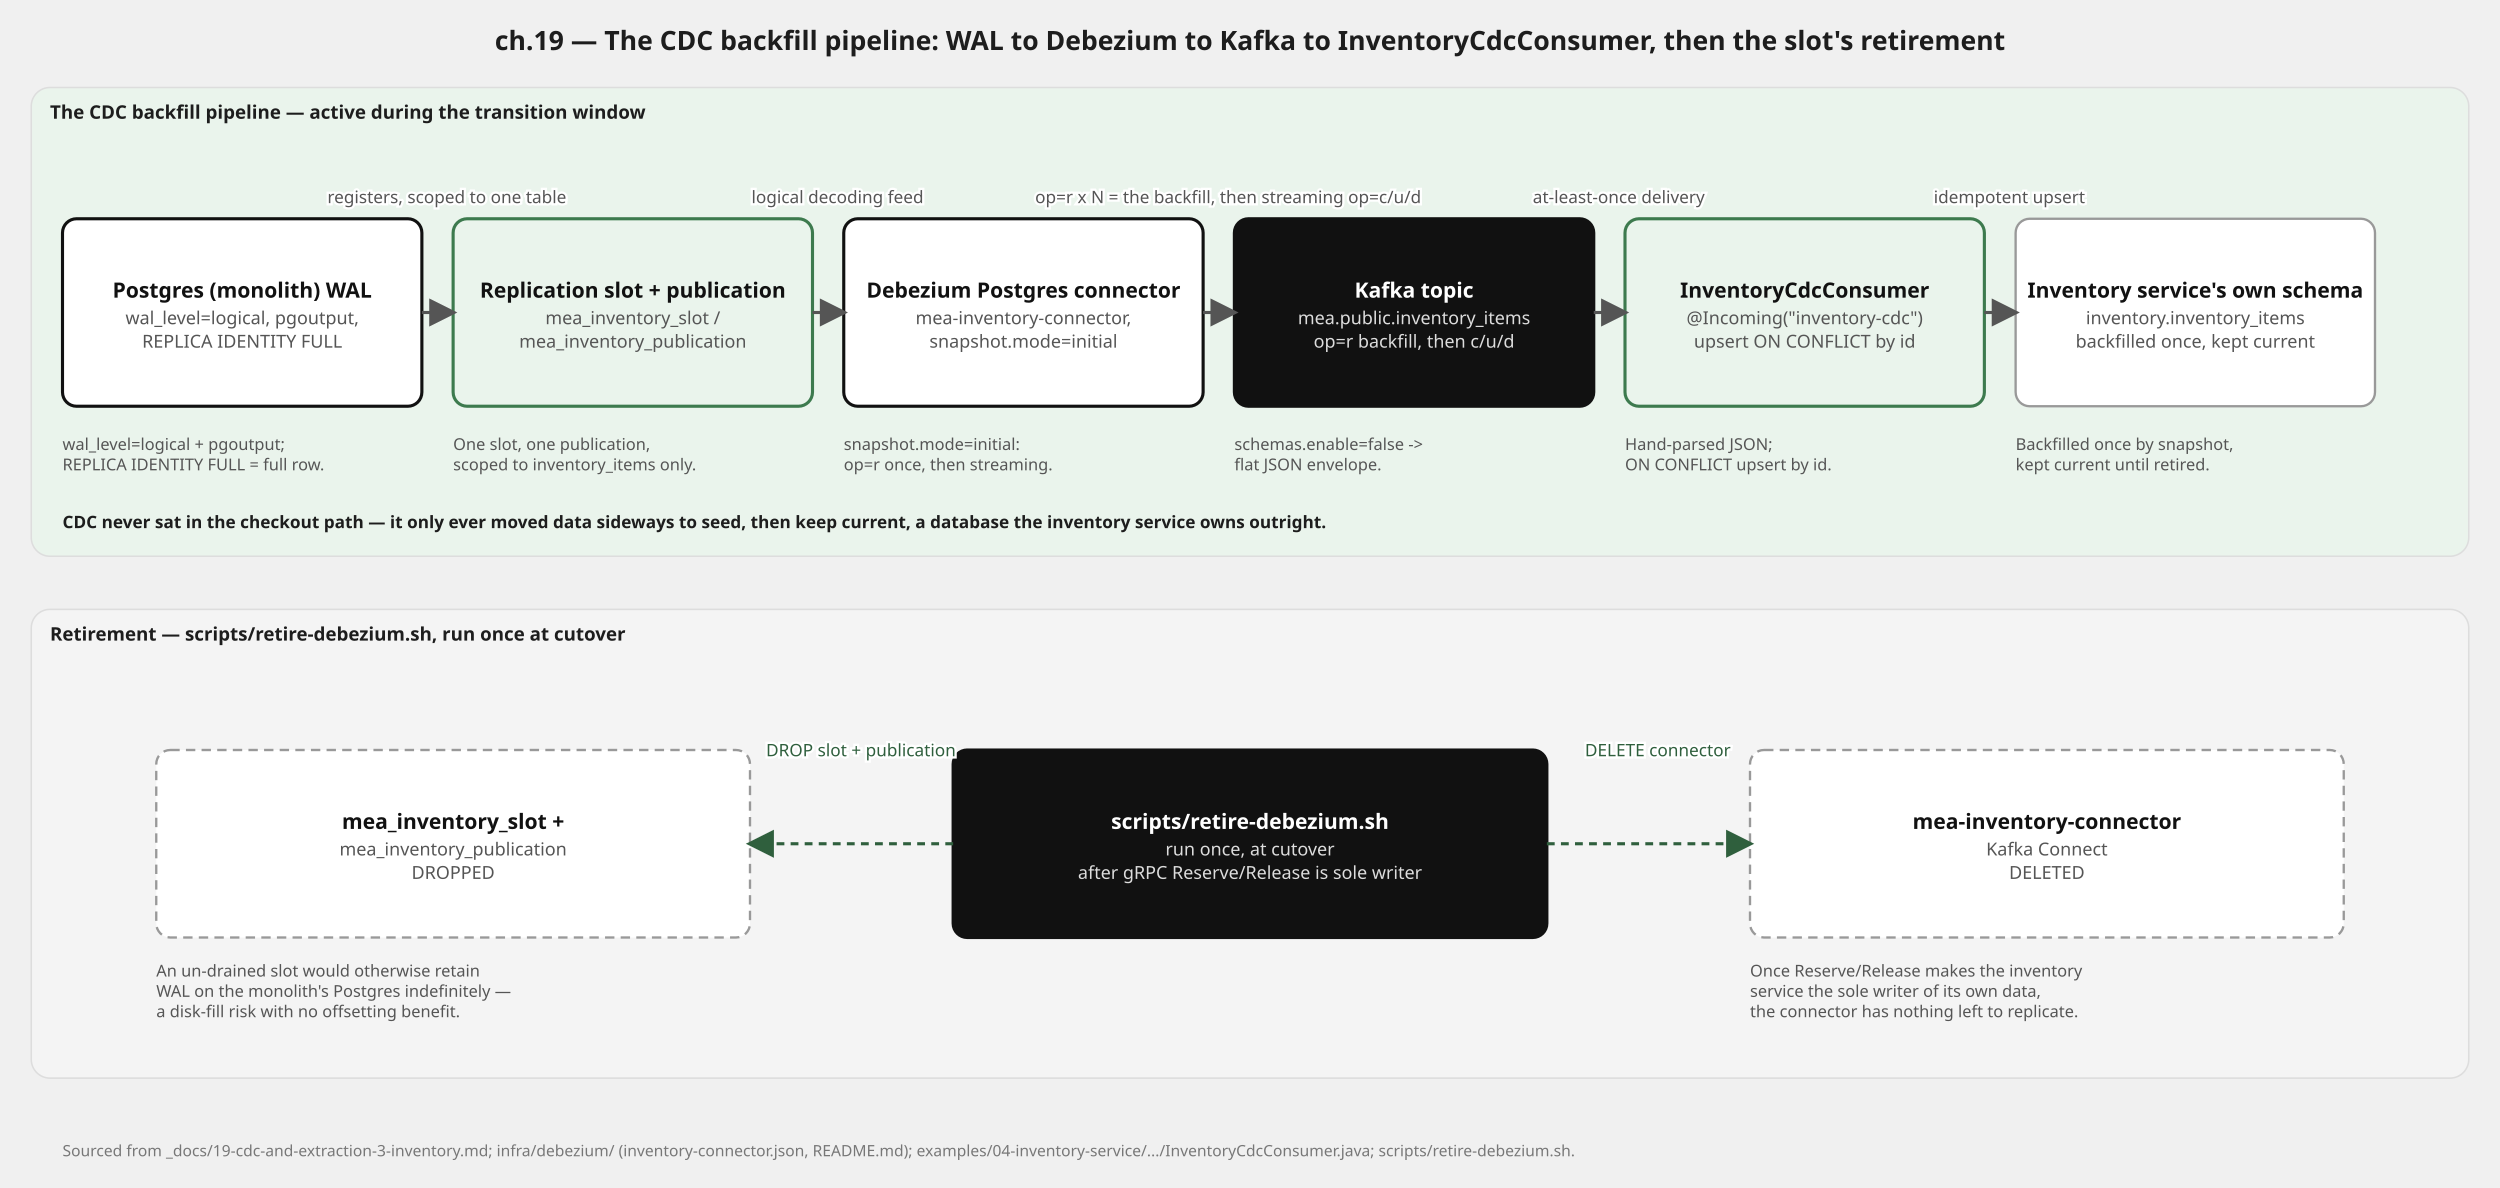
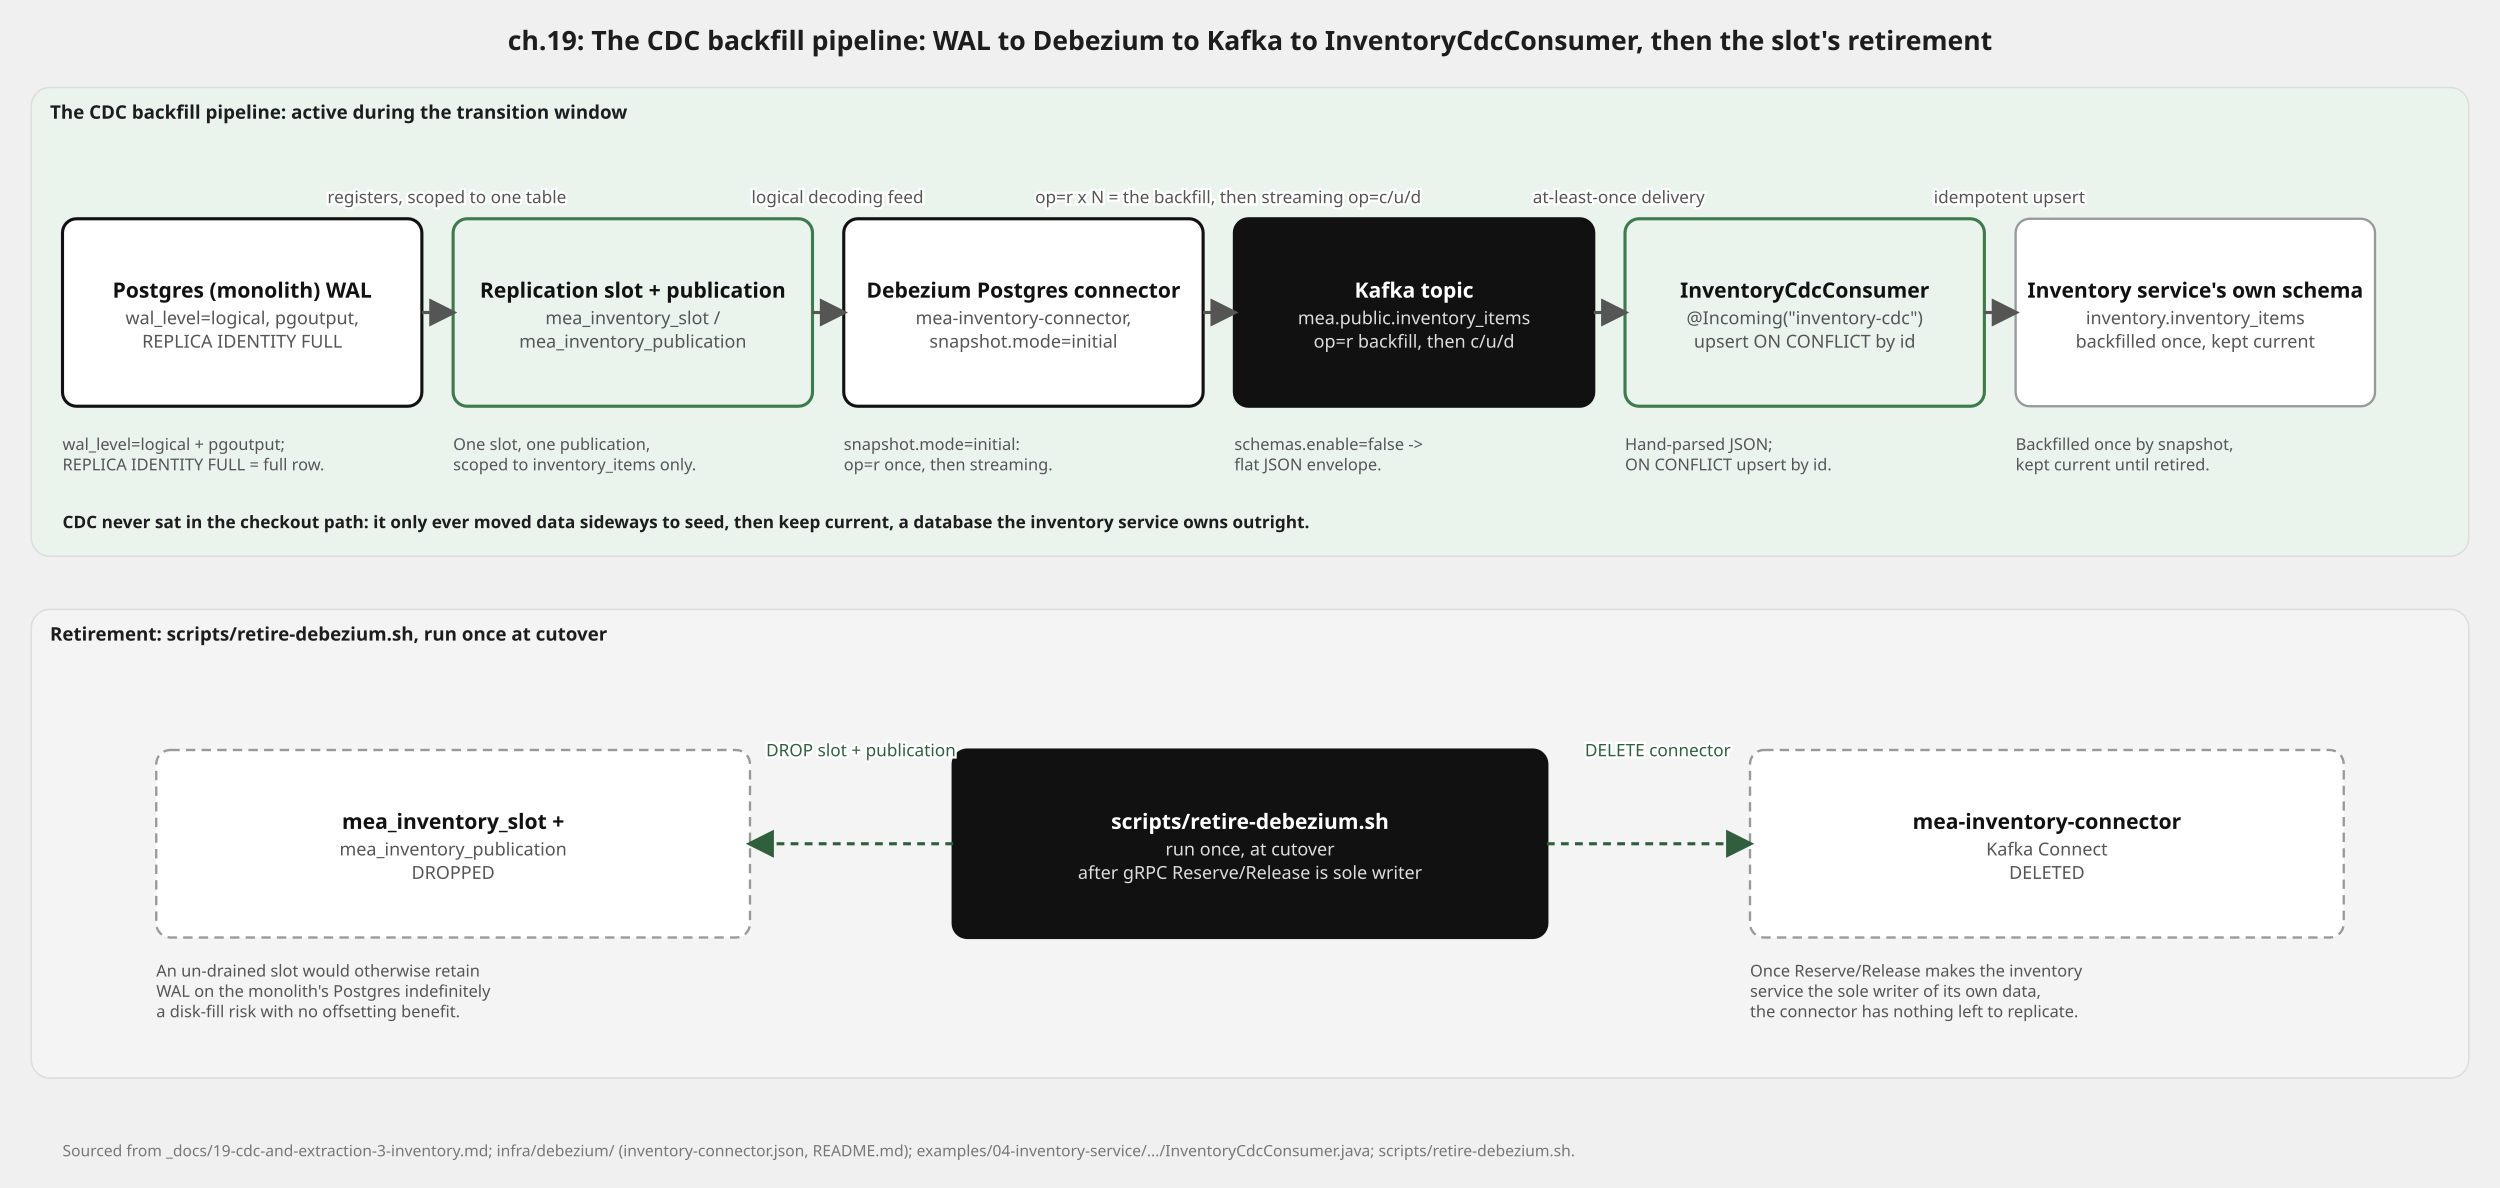
<svg xmlns="http://www.w3.org/2000/svg" viewBox="0 0 1600 760" font-family="'Red Hat Text', system-ui, sans-serif" role="img">
  <defs>
    <marker id="a" viewBox="0 0 10 10" refX="8.5" refY="5" markerWidth="9" markerHeight="9" orient="auto-start-reverse">
      <path d="M0,0 L10,5 L0,10 z" fill="#555" />
    </marker>
    <marker id="am" viewBox="0 0 10 10" refX="8.5" refY="5" markerWidth="9" markerHeight="9" orient="auto-start-reverse">
      <path d="M0,0 L10,5 L0,10 z" fill="#2f5f3d" />
    </marker>
  </defs>
  <rect x="20" y="56" width="1560" height="300" rx="12" fill="#eaf4ec" stroke="#ddd" />
-   <text x="32" y="76" font-size="12" font-weight="700" fill="#1d1d1d">The CDC backfill pipeline — active during the transition window</text>
+   <text x="32" y="76" font-size="12" font-weight="700" fill="#1d1d1d">The CDC backfill pipeline: active during the transition window</text>
  <rect x="20" y="390" width="1560" height="300" rx="12" fill="#f4f4f4" stroke="#ddd" />
-   <text x="32" y="410" font-size="12" font-weight="700" fill="#1d1d1d">Retirement — scripts/retire-debezium.sh, run once at cutover</text>
+   <text x="32" y="410" font-size="12" font-weight="700" fill="#1d1d1d">Retirement: scripts/retire-debezium.sh, run once at cutover</text>
  <rect x="40" y="140" width="230" height="120" rx="9" fill="#ffffff" stroke="#111111" stroke-width="2" />
  <text x="155.0" y="190.5" font-size="13.5" font-weight="700" fill="#111111" text-anchor="middle">Postgres (monolith) WAL</text>
  <text x="155.0" y="207.5" font-size="11.5" fill="#555555" text-anchor="middle">wal_level=logical, pgoutput,</text>
  <text x="155.0" y="222.5" font-size="11.5" fill="#555555" text-anchor="middle">REPLICA IDENTITY FULL</text>
  <rect x="290" y="140" width="230" height="120" rx="9" fill="#eaf4ec" stroke="#3d7a4e" stroke-width="2" />
  <text x="405.0" y="190.5" font-size="13.5" font-weight="700" fill="#111111" text-anchor="middle">Replication slot + publication</text>
  <text x="405.0" y="207.5" font-size="11.5" fill="#555555" text-anchor="middle">mea_inventory_slot /</text>
  <text x="405.0" y="222.5" font-size="11.5" fill="#555555" text-anchor="middle">mea_inventory_publication</text>
  <rect x="540" y="140" width="230" height="120" rx="9" fill="#ffffff" stroke="#111111" stroke-width="2" />
  <text x="655.0" y="190.5" font-size="13.5" font-weight="700" fill="#111111" text-anchor="middle">Debezium Postgres connector</text>
  <text x="655.0" y="207.5" font-size="11.5" fill="#555555" text-anchor="middle">mea-inventory-connector,</text>
  <text x="655.0" y="222.5" font-size="11.5" fill="#555555" text-anchor="middle">snapshot.mode=initial</text>
  <rect x="790" y="140" width="230" height="120" rx="9" fill="#111111" stroke="#111111" stroke-width="2" />
  <text x="905.0" y="190.5" font-size="13.5" font-weight="700" fill="#ffffff" text-anchor="middle">Kafka topic</text>
  <text x="905.0" y="207.5" font-size="11.5" fill="#dddddd" text-anchor="middle">mea.public.inventory_items</text>
  <text x="905.0" y="222.5" font-size="11.5" fill="#dddddd" text-anchor="middle">op=r backfill, then c/u/d</text>
  <rect x="1040" y="140" width="230" height="120" rx="9" fill="#eaf4ec" stroke="#3d7a4e" stroke-width="2" />
  <text x="1155.0" y="190.5" font-size="13.5" font-weight="700" fill="#111111" text-anchor="middle">InventoryCdcConsumer</text>
  <text x="1155.0" y="207.5" font-size="11.5" fill="#555555" text-anchor="middle">@Incoming("inventory-cdc")</text>
  <text x="1155.0" y="222.5" font-size="11.5" fill="#555555" text-anchor="middle">upsert ON CONFLICT by id</text>
  <rect x="1290" y="140" width="230" height="120" rx="9" fill="#ffffff" stroke="#999999" stroke-width="1.5" />
  <text x="1405.0" y="190.5" font-size="13.5" font-weight="700" fill="#111111" text-anchor="middle">Inventory service's own schema</text>
  <text x="1405.0" y="207.5" font-size="11.5" fill="#555555" text-anchor="middle">inventory.inventory_items</text>
  <text x="1405.0" y="222.5" font-size="11.5" fill="#555555" text-anchor="middle">backfilled once, kept current</text>
  <rect x="100" y="480" width="380" height="120" rx="9" fill="#ffffff" stroke="#999999" stroke-width="1.5" stroke-dasharray="6 4" />
  <text x="290.0" y="530.5" font-size="13.5" font-weight="700" fill="#111111" text-anchor="middle">mea_inventory_slot +</text>
  <text x="290.0" y="547.5" font-size="11.5" fill="#555555" text-anchor="middle">mea_inventory_publication</text>
  <text x="290.0" y="562.5" font-size="11.5" fill="#555555" text-anchor="middle">DROPPED</text>
  <rect x="610" y="480" width="380" height="120" rx="9" fill="#111111" stroke="#111111" stroke-width="2" />
  <text x="800.0" y="530.5" font-size="13.5" font-weight="700" fill="#ffffff" text-anchor="middle">scripts/retire-debezium.sh</text>
  <text x="800.0" y="547.5" font-size="11.5" fill="#dddddd" text-anchor="middle">run once, at cutover</text>
  <text x="800.0" y="562.5" font-size="11.5" fill="#dddddd" text-anchor="middle">after gRPC Reserve/Release is sole writer</text>
  <rect x="1120" y="480" width="380" height="120" rx="9" fill="#ffffff" stroke="#999999" stroke-width="1.5" stroke-dasharray="6 4" />
  <text x="1310.0" y="530.5" font-size="13.5" font-weight="700" fill="#111111" text-anchor="middle">mea-inventory-connector</text>
  <text x="1310.0" y="547.5" font-size="11.5" fill="#555555" text-anchor="middle">Kafka Connect</text>
  <text x="1310.0" y="562.5" font-size="11.5" fill="#555555" text-anchor="middle">DELETED</text>
  <path d="M270.0,200.0 L290.0,200.0" fill="none" stroke="#555" stroke-width="2" marker-end="url(#a)" />
  <text x="286.0" y="130.0" font-size="11" fill="#ffffff" stroke="#ffffff" stroke-width="3" paint-order="stroke" text-anchor="middle">registers, scoped to one table</text>
  <text x="286.0" y="130.0" font-size="11" fill="#555" text-anchor="middle">registers, scoped to one table</text>
  <path d="M520.0,200.0 L540.0,200.0" fill="none" stroke="#555" stroke-width="2" marker-end="url(#a)" />
  <text x="536.0" y="130.0" font-size="11" fill="#ffffff" stroke="#ffffff" stroke-width="3" paint-order="stroke" text-anchor="middle">logical decoding feed</text>
  <text x="536.0" y="130.0" font-size="11" fill="#555" text-anchor="middle">logical decoding feed</text>
  <path d="M770.0,200.0 L790.0,200.0" fill="none" stroke="#555" stroke-width="2" marker-end="url(#a)" />
  <text x="786.0" y="130.0" font-size="11" fill="#ffffff" stroke="#ffffff" stroke-width="3" paint-order="stroke" text-anchor="middle">op=r x N = the backfill, then streaming op=c/u/d</text>
  <text x="786.0" y="130.0" font-size="11" fill="#555" text-anchor="middle">op=r x N = the backfill, then streaming op=c/u/d</text>
  <path d="M1020.0,200.0 L1040.0,200.0" fill="none" stroke="#555" stroke-width="2" marker-end="url(#a)" />
  <text x="1036.0" y="130.0" font-size="11" fill="#ffffff" stroke="#ffffff" stroke-width="3" paint-order="stroke" text-anchor="middle">at-least-once delivery</text>
  <text x="1036.0" y="130.0" font-size="11" fill="#555" text-anchor="middle">at-least-once delivery</text>
  <path d="M1270.0,200.0 L1290.0,200.0" fill="none" stroke="#555" stroke-width="2" marker-end="url(#a)" />
  <text x="1286.0" y="130.0" font-size="11" fill="#ffffff" stroke="#ffffff" stroke-width="3" paint-order="stroke" text-anchor="middle">idempotent upsert</text>
  <text x="1286.0" y="130.0" font-size="11" fill="#555" text-anchor="middle">idempotent upsert</text>
  <path d="M610.0,540.0 L480.0,540.0" fill="none" stroke="#2f5f3d" stroke-width="2" stroke-dasharray="5 4" marker-end="url(#am)" />
  <text x="551.0" y="484.0" font-size="11" fill="#ffffff" stroke="#ffffff" stroke-width="3" paint-order="stroke" text-anchor="middle">DROP slot + publication</text>
  <text x="551.0" y="484.0" font-size="11" fill="#2f5f3d" text-anchor="middle">DROP slot + publication</text>
  <path d="M990.0,540.0 L1120.0,540.0" fill="none" stroke="#2f5f3d" stroke-width="2" stroke-dasharray="5 4" marker-end="url(#am)" />
  <text x="1061.0" y="484.0" font-size="11" fill="#ffffff" stroke="#ffffff" stroke-width="3" paint-order="stroke" text-anchor="middle">DELETE connector</text>
  <text x="1061.0" y="484.0" font-size="11" fill="#2f5f3d" text-anchor="middle">DELETE connector</text>
-   <text x="800.0" y="32" font-size="17" fill="#1d1d1d" text-anchor="middle" font-weight="700">ch.19 — The CDC backfill pipeline: WAL to Debezium to Kafka to InventoryCdcConsumer, then the slot's retirement</text>
+   <text x="800.0" y="32" font-size="17" fill="#1d1d1d" text-anchor="middle" font-weight="700">ch.19: The CDC backfill pipeline: WAL to Debezium to Kafka to InventoryCdcConsumer, then the slot's retirement</text>
  <text x="40" y="288" font-size="10.5" fill="#555555" text-anchor="start">wal_level=logical + pgoutput;</text>
  <text x="40" y="301" font-size="10.5" fill="#555555" text-anchor="start">REPLICA IDENTITY FULL = full row.</text>
  <text x="290" y="288" font-size="10.5" fill="#555555" text-anchor="start">One slot, one publication,</text>
  <text x="290" y="301" font-size="10.5" fill="#555555" text-anchor="start">scoped to inventory_items only.</text>
  <text x="540" y="288" font-size="10.5" fill="#555555" text-anchor="start">snapshot.mode=initial:</text>
  <text x="540" y="301" font-size="10.5" fill="#555555" text-anchor="start">op=r once, then streaming.</text>
  <text x="790" y="288" font-size="10.5" fill="#555555" text-anchor="start">schemas.enable=false -&gt;</text>
  <text x="790" y="301" font-size="10.5" fill="#555555" text-anchor="start">flat JSON envelope.</text>
  <text x="1040" y="288" font-size="10.5" fill="#555555" text-anchor="start">Hand-parsed JSON;</text>
  <text x="1040" y="301" font-size="10.5" fill="#555555" text-anchor="start">ON CONFLICT upsert by id.</text>
  <text x="1290" y="288" font-size="10.5" fill="#555555" text-anchor="start">Backfilled once by snapshot,</text>
  <text x="1290" y="301" font-size="10.5" fill="#555555" text-anchor="start">kept current until retired.</text>
-   <text x="40" y="338" font-size="11" fill="#1d1d1d" text-anchor="start" font-weight="700">CDC never sat in the checkout path — it only ever moved data sideways to seed, then keep current, a database the inventory service owns outright.</text>
+   <text x="40" y="338" font-size="11" fill="#1d1d1d" text-anchor="start" font-weight="700">CDC never sat in the checkout path: it only ever moved data sideways to seed, then keep current, a database the inventory service owns outright.</text>
  <text x="100" y="625" font-size="10.5" fill="#555555" text-anchor="start">An un-drained slot would otherwise retain</text>
-   <text x="100" y="638" font-size="10.5" fill="#555555" text-anchor="start">WAL on the monolith's Postgres indefinitely —</text>
+   <text x="100" y="638" font-size="10.5" fill="#555555" text-anchor="start">WAL on the monolith's Postgres indefinitely</text>
  <text x="100" y="651" font-size="10.5" fill="#555555" text-anchor="start">a disk-fill risk with no offsetting benefit.</text>
  <text x="1120" y="625" font-size="10.5" fill="#555555" text-anchor="start">Once Reserve/Release makes the inventory</text>
  <text x="1120" y="638" font-size="10.5" fill="#555555" text-anchor="start">service the sole writer of its own data,</text>
  <text x="1120" y="651" font-size="10.5" fill="#555555" text-anchor="start">the connector has nothing left to replicate.</text>
  <text x="40" y="740" font-size="10" fill="#777777" text-anchor="start">Sourced from _docs/19-cdc-and-extraction-3-inventory.md; infra/debezium/ (inventory-connector.json, README.md); examples/04-inventory-service/.../InventoryCdcConsumer.java; scripts/retire-debezium.sh.</text>
</svg>
